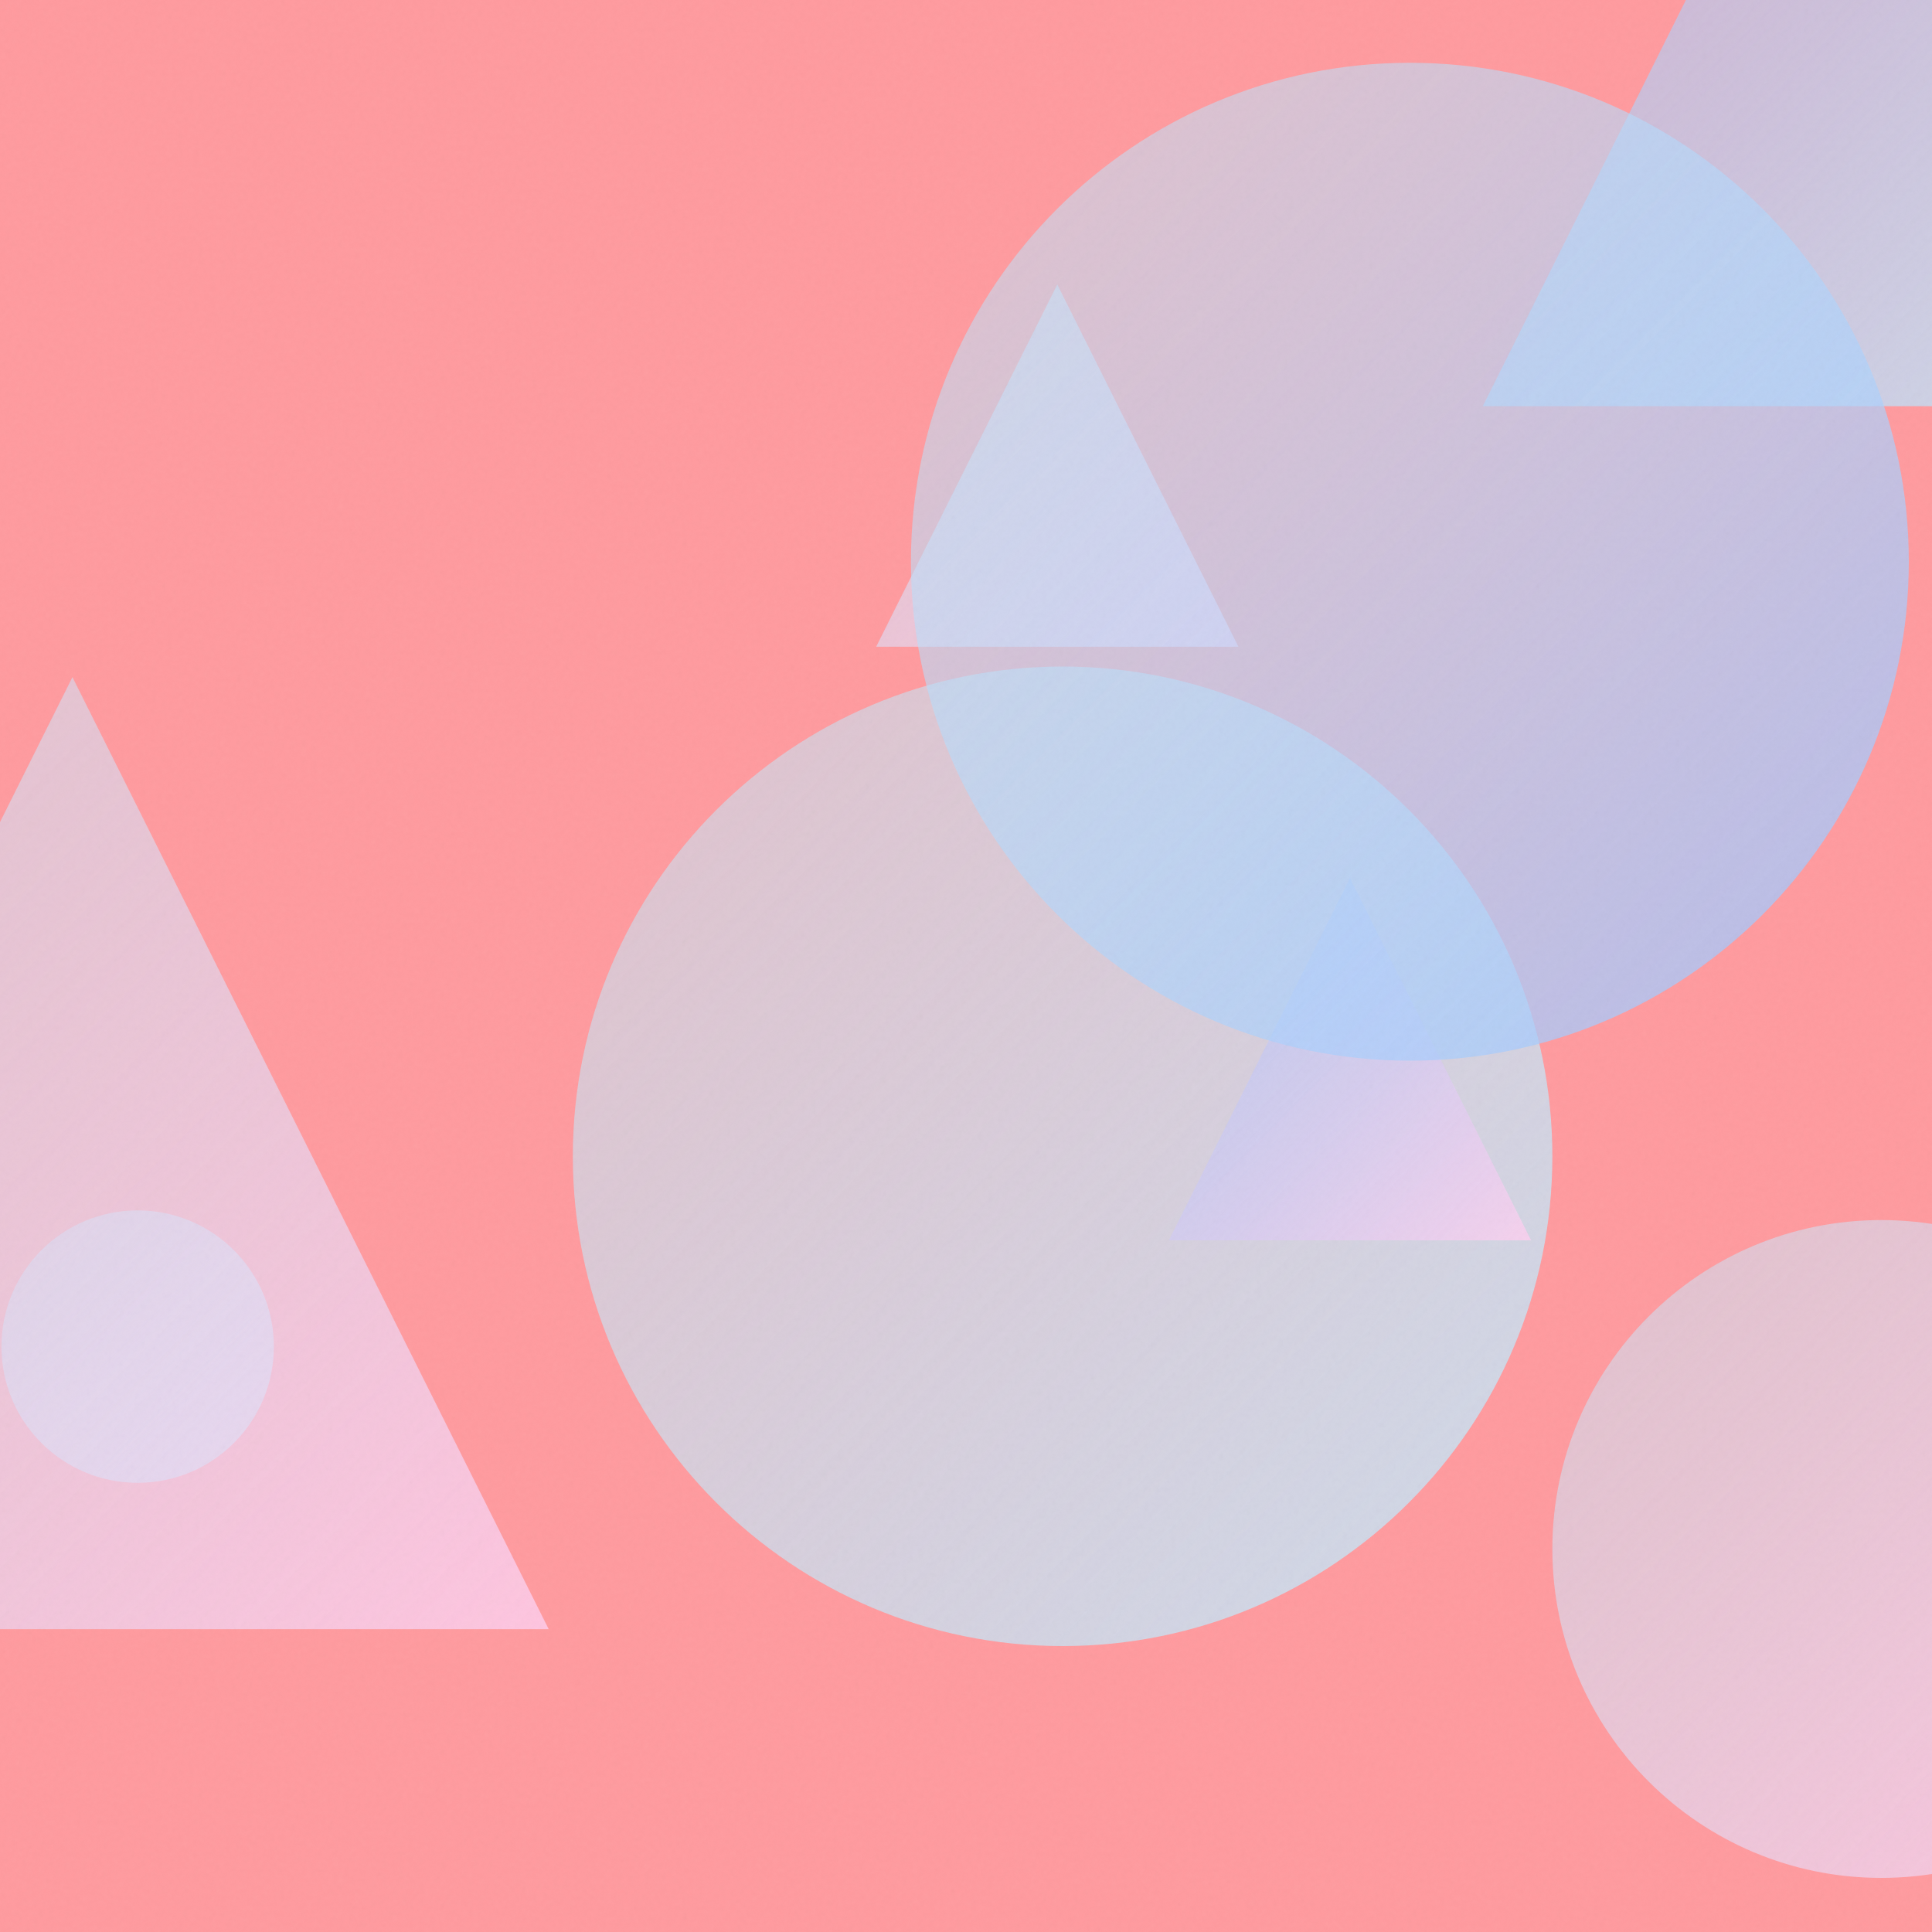
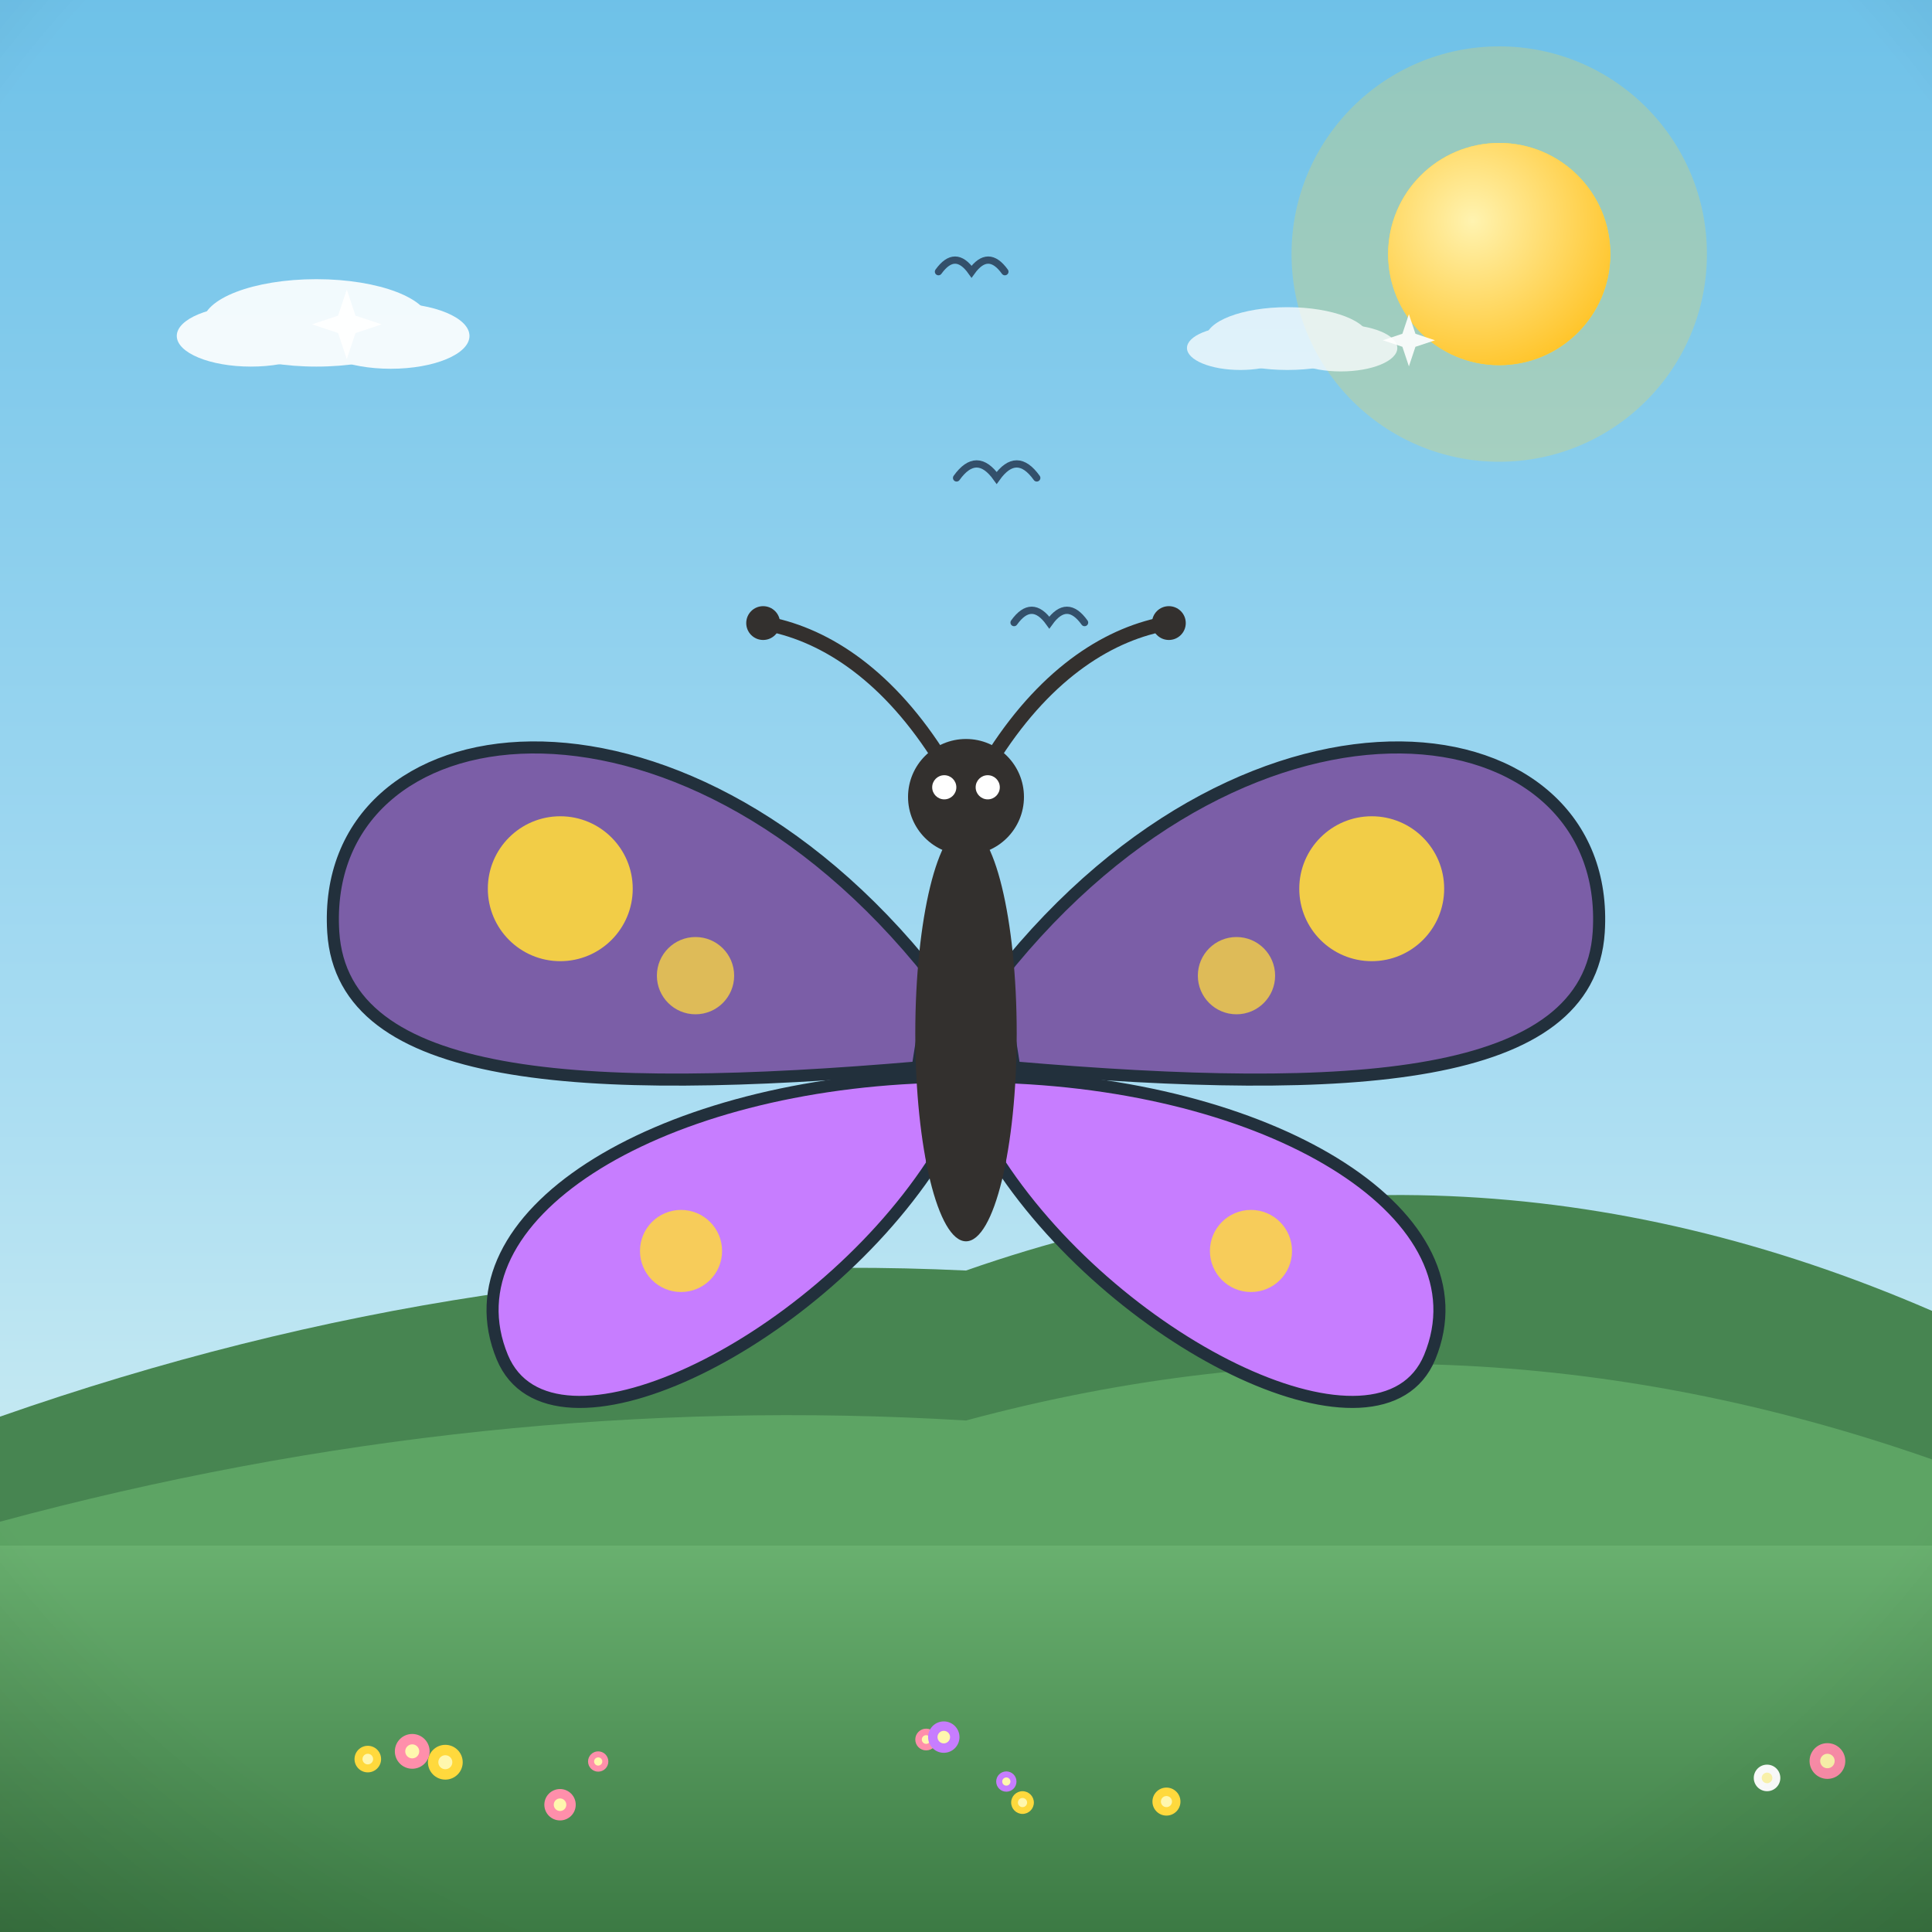
- <svg xmlns="http://www.w3.org/2000/svg" viewBox="0 0 400 400">
+ <svg xmlns="http://www.w3.org/2000/svg" viewBox="0 0 800 800">
  <defs>
-     <linearGradient id="g0" x1="0.4" y1="250.6" x2="56.7" y2="307.0" gradientUnits="userSpaceOnUse">
-       <stop offset="0" stop-color="#C2E9FB" stop-opacity="0.5" />
-       <stop offset="1" stop-color="#C2E9FB" stop-opacity="0.8" />
+     <linearGradient id="sky" x1="0" y1="0" x2="0" y2="1">
+       <stop offset="0" stop-color="#6ec1e8" />
+       <stop offset="0.55" stop-color="#a8dcf2" />
+       <stop offset="1" stop-color="#eafaf1" />
    </linearGradient>
-     <linearGradient id="g1" x1="-83.5" y1="140.2" x2="113.6" y2="337.3" gradientUnits="userSpaceOnUse">
-       <stop offset="0" stop-color="#C2E9FB" stop-opacity="0.5" />
-       <stop offset="1" stop-color="#FECFEF" stop-opacity="0.8" />
+     <radialGradient id="sunG" cx="0.38" cy="0.35" r="0.9">
+       <stop offset="0" stop-color="#fff3b0" />
+       <stop offset="1" stop-color="#ffb703" />
+     </radialGradient>
+     <linearGradient id="ground" x1="0" y1="0" x2="0" y2="1">
+       <stop offset="0" stop-color="#69b06f" />
+       <stop offset="1" stop-color="#3c7a44" />
    </linearGradient>
-     <linearGradient id="g2" x1="118.7" y1="138.1" x2="321.4" y2="340.8" gradientUnits="userSpaceOnUse">
-       <stop offset="0" stop-color="#C2E9FB" stop-opacity="0.5" />
-       <stop offset="1" stop-color="#C2E9FB" stop-opacity="0.8" />
+     <linearGradient id="sea" x1="0" y1="0" x2="0" y2="1">
+       <stop offset="0" stop-color="#3d9bc4" />
+       <stop offset="1" stop-color="#1668a0" />
    </linearGradient>
-     <linearGradient id="g3" x1="307.0" y1="-55.7" x2="446.8" y2="84.1" gradientUnits="userSpaceOnUse">
-       <stop offset="0" stop-color="#A1C4FD" stop-opacity="0.5" />
-       <stop offset="1" stop-color="#C2E9FB" stop-opacity="0.8" />
+     <linearGradient id="shade" x1="0" y1="0" x2="0" y2="1">
+       <stop offset="0" stop-color="#ffffff" stop-opacity="0.20" />
+       <stop offset="0.5" stop-color="#ffffff" stop-opacity="0" />
+       <stop offset="1" stop-color="#000000" stop-opacity="0.16" />
    </linearGradient>
-     <linearGradient id="g4" x1="181.4" y1="58.9" x2="256.4" y2="133.9" gradientUnits="userSpaceOnUse">
-       <stop offset="0" stop-color="#C2E9FB" stop-opacity="0.5" />
-       <stop offset="1" stop-color="#FECFEF" stop-opacity="0.8" />
-     </linearGradient>
-     <linearGradient id="g5" x1="242.0" y1="181.8" x2="317.0" y2="256.8" gradientUnits="userSpaceOnUse">
-       <stop offset="0" stop-color="#A1C4FD" stop-opacity="0.5" />
-       <stop offset="1" stop-color="#FECFEF" stop-opacity="0.8" />
-     </linearGradient>
-     <linearGradient id="g6" x1="188.7" y1="13.0" x2="395.2" y2="219.5" gradientUnits="userSpaceOnUse">
-       <stop offset="0" stop-color="#C2E9FB" stop-opacity="0.5" />
-       <stop offset="1" stop-color="#A1C4FD" stop-opacity="0.8" />
-     </linearGradient>
-     <linearGradient id="g7" x1="321.4" y1="252.6" x2="457.6" y2="388.8" gradientUnits="userSpaceOnUse">
-       <stop offset="0" stop-color="#C2E9FB" stop-opacity="0.5" />
-       <stop offset="1" stop-color="#FECFEF" stop-opacity="0.8" />
-     </linearGradient>
-     <filter id="n">
-       <feTurbulence type="fractalNoise" baseFrequency="0.9" numOctaves="2" stitchTiles="stitch" />
-       <feColorMatrix type="saturate" values="0" />
-     </filter>
+     <radialGradient id="vig" cx="0.5" cy="0.42" r="0.85">
+       <stop offset="0.72" stop-color="#000000" stop-opacity="0" />
+       <stop offset="1" stop-color="#000000" stop-opacity="0.20" />
+     </radialGradient>
  </defs>
-   <rect width="400" height="400" fill="#FF9A9E" />
-   <circle cx="28.5" cy="278.8" r="28.2" fill="url(#g0)" />
-   <path d="M 15.0 140.2 L 113.6 337.3 L -83.5 337.3 Z" fill="url(#g1)" />
-   <circle cx="220.0" cy="239.4" r="101.4" fill="url(#g2)" />
-   <path d="M 376.9 -55.7 L 446.8 84.1 L 307.0 84.1 Z" fill="url(#g3)" />
-   <path d="M 218.9 58.9 L 256.4 133.9 L 181.4 133.9 Z" fill="url(#g4)" />
-   <path d="M 279.5 181.8 L 317.0 256.8 L 242.0 256.8 Z" fill="url(#g5)" />
-   <circle cx="291.9" cy="116.3" r="103.3" fill="url(#g6)" />
-   <circle cx="389.5" cy="320.7" r="68.1" fill="url(#g7)" />
-   <rect width="400" height="400" filter="url(#n)" opacity="0.05" />
+   <rect width="800" height="800" fill="url(#sky)" />
+   <circle cx="620.8" cy="105.2" r="86" fill="#ffd93d" opacity="0.25" />
+   <circle cx="620.8" cy="105.2" r="46" fill="#ffd93d" />
+   <circle cx="620.8" cy="105.2" r="46" fill="url(#sunG)" />
+   <g fill="#ffffff" opacity="0.9">
+     <ellipse cx="131" cy="133.7" rx="47" ry="18.1" />
+     <ellipse cx="103.9" cy="139.1" rx="30.7" ry="12.7" />
+     <ellipse cx="161.8" cy="139.1" rx="32.6" ry="13.6" />
+   </g>
+   <g fill="#ffffff" opacity="0.75">
+     <ellipse cx="533.1" cy="140.2" rx="33.8" ry="13" />
+     <ellipse cx="513.6" cy="144.1" rx="22.1" ry="9.1" />
+     <ellipse cx="555.2" cy="144.1" rx="23.4" ry="9.7" />
+   </g>
+   <path d="M0 684 L0 586.6 Q 200 516.6 400 526.1 Q 600 456.1 800 542.8 L800 684 Z" fill="#478551" />
+   <path d="M0 730 L0 630.1 Q 200 576.1 400 588.2 Q 600 534.2 800 604.3 L800 730 Z" fill="#5da464" />
+   <rect y="640" width="800" height="160" fill="url(#ground)" />
+   <path d="M 419.9 257.8 Q 427.2 247.6 434.5 257.8 Q 441.8 247.6 449.1 257.8" fill="none" stroke="#33506b" stroke-width="3" stroke-linecap="round" />
+   <path d="M 388.6 112.5 Q 395.5 102.9 402.3 112.5 Q 409.2 102.9 416.1 112.5" fill="none" stroke="#33506b" stroke-width="3" stroke-linecap="round" />
+   <path d="M 396.1 197.9 Q 404.4 186.3 412.7 197.9 Q 421 186.3 429.3 197.9" fill="none" stroke="#33506b" stroke-width="3" stroke-linecap="round" />
+   <g transform="translate(400 0) scale(-1 1) translate(-400 0)">
+     <g transform="translate(400 420) scale(1 1)">
+       <path d="M -14 -16 C -120 -150 -268 -128 -262 -34 C -258 28 -160 34 -20 22 Z" fill="#7b5ea7" stroke="#22303c" stroke-width="5" stroke-linejoin="round" />
+       <path d="M -16 26 C -130 30 -216 84 -192 142 C -172 190 -64 138 -14 62 Z" fill="#c77dff" stroke="#22303c" stroke-width="5" stroke-linejoin="round" />
+       <circle cx="-168" cy="-52" r="30" fill="#ffd93d" opacity="0.9" />
+       <circle cx="-112" cy="-16" r="16" fill="#ffd93d" opacity="0.75" />
+       <circle cx="-118" cy="98" r="17" fill="#ffd93d" opacity="0.85" />
+     </g>
+     <g transform="translate(400 420) scale(-1 1)">
+       <path d="M -14 -16 C -120 -150 -268 -128 -262 -34 C -258 28 -160 34 -20 22 Z" fill="#7b5ea7" stroke="#22303c" stroke-width="5" stroke-linejoin="round" />
+       <path d="M -16 26 C -130 30 -216 84 -192 142 C -172 190 -64 138 -14 62 Z" fill="#c77dff" stroke="#22303c" stroke-width="5" stroke-linejoin="round" />
+       <circle cx="-168" cy="-52" r="30" fill="#ffd93d" opacity="0.9" />
+       <circle cx="-112" cy="-16" r="16" fill="#ffd93d" opacity="0.75" />
+       <circle cx="-118" cy="98" r="17" fill="#ffd93d" opacity="0.85" />
+     </g>
+     <ellipse cx="400" cy="428" rx="21" ry="86" fill="#33302e" />
+     <circle cx="400" cy="330" r="24" fill="#33302e" />
+     <path d="M388 312 C 366 278 340 262 316 258 M412 312 C 434 278 460 262 484 258" stroke="#33302e" stroke-width="6" fill="none" stroke-linecap="round" />
+     <circle cx="316" cy="258" r="7" fill="#33302e" />
+     <circle cx="484" cy="258" r="7" fill="#33302e" />
+     <circle cx="391" cy="326" r="5" fill="#ffffff" />
+     <circle cx="409" cy="326" r="5" fill="#ffffff" />
+     <circle cx="376.6" cy="746.4" r="4.7" fill="#ffd93d" />
+     <circle cx="376.6" cy="746.4" r="1.9" fill="#fff7ae" />
+     <circle cx="647.7" cy="728.4" r="5.5" fill="#ffd93d" />
+     <circle cx="647.7" cy="728.4" r="2.2" fill="#fff7ae" />
+     <circle cx="43.3" cy="729.2" r="7.4" fill="#ff8fab" />
+     <circle cx="43.3" cy="729.2" r="3" fill="#fff7ae" />
+     <circle cx="416.5" cy="720.3" r="4.5" fill="#ff8fab" />
+     <circle cx="416.5" cy="720.3" r="1.8" fill="#fff7ae" />
+     <circle cx="568.1" cy="747.3" r="6.5" fill="#ff8fab" />
+     <circle cx="568.1" cy="747.3" r="2.6" fill="#fff7ae" />
+     <circle cx="629.3" cy="725.2" r="7.2" fill="#ff8fab" />
+     <circle cx="629.3" cy="725.2" r="2.9" fill="#fff7ae" />
+     <circle cx="615.6" cy="729.7" r="7.2" fill="#ffd93d" />
+     <circle cx="615.6" cy="729.7" r="2.9" fill="#fff7ae" />
+     <circle cx="552.3" cy="729.4" r="4.2" fill="#ff8fab" />
+     <circle cx="552.3" cy="729.4" r="1.7" fill="#fff7ae" />
+     <circle cx="383.3" cy="737.7" r="4.2" fill="#c77dff" />
+     <circle cx="383.3" cy="737.7" r="1.7" fill="#fff7ae" />
+     <circle cx="68.3" cy="736.2" r="5.5" fill="#ffffff" />
+     <circle cx="68.3" cy="736.2" r="2.2" fill="#fff7ae" />
+     <circle cx="409.2" cy="719.3" r="6.5" fill="#c77dff" />
+     <circle cx="409.2" cy="719.3" r="2.6" fill="#fff7ae" />
+     <circle cx="317" cy="746" r="5.8" fill="#ffd93d" />
+     <circle cx="317" cy="746" r="2.3" fill="#fff7ae" />
+   </g>
+   <path d="M 143.6 119.9 L 147.2 130.7 L 158 134.3 L 147.2 137.9 L 143.6 148.7 L 140 137.9 L 129.2 134.3 L 140 130.7 Z" fill="#ffffff" opacity="0.95" />
+   <path d="M 583.4 130.1 L 586.1 138.2 L 594.2 140.9 L 586.1 143.6 L 583.4 151.7 L 580.7 143.6 L 572.6 140.9 L 580.7 138.2 Z" fill="#ffffff" opacity="0.9" />
+   <rect width="800" height="800" fill="url(#vig)" />
</svg>
